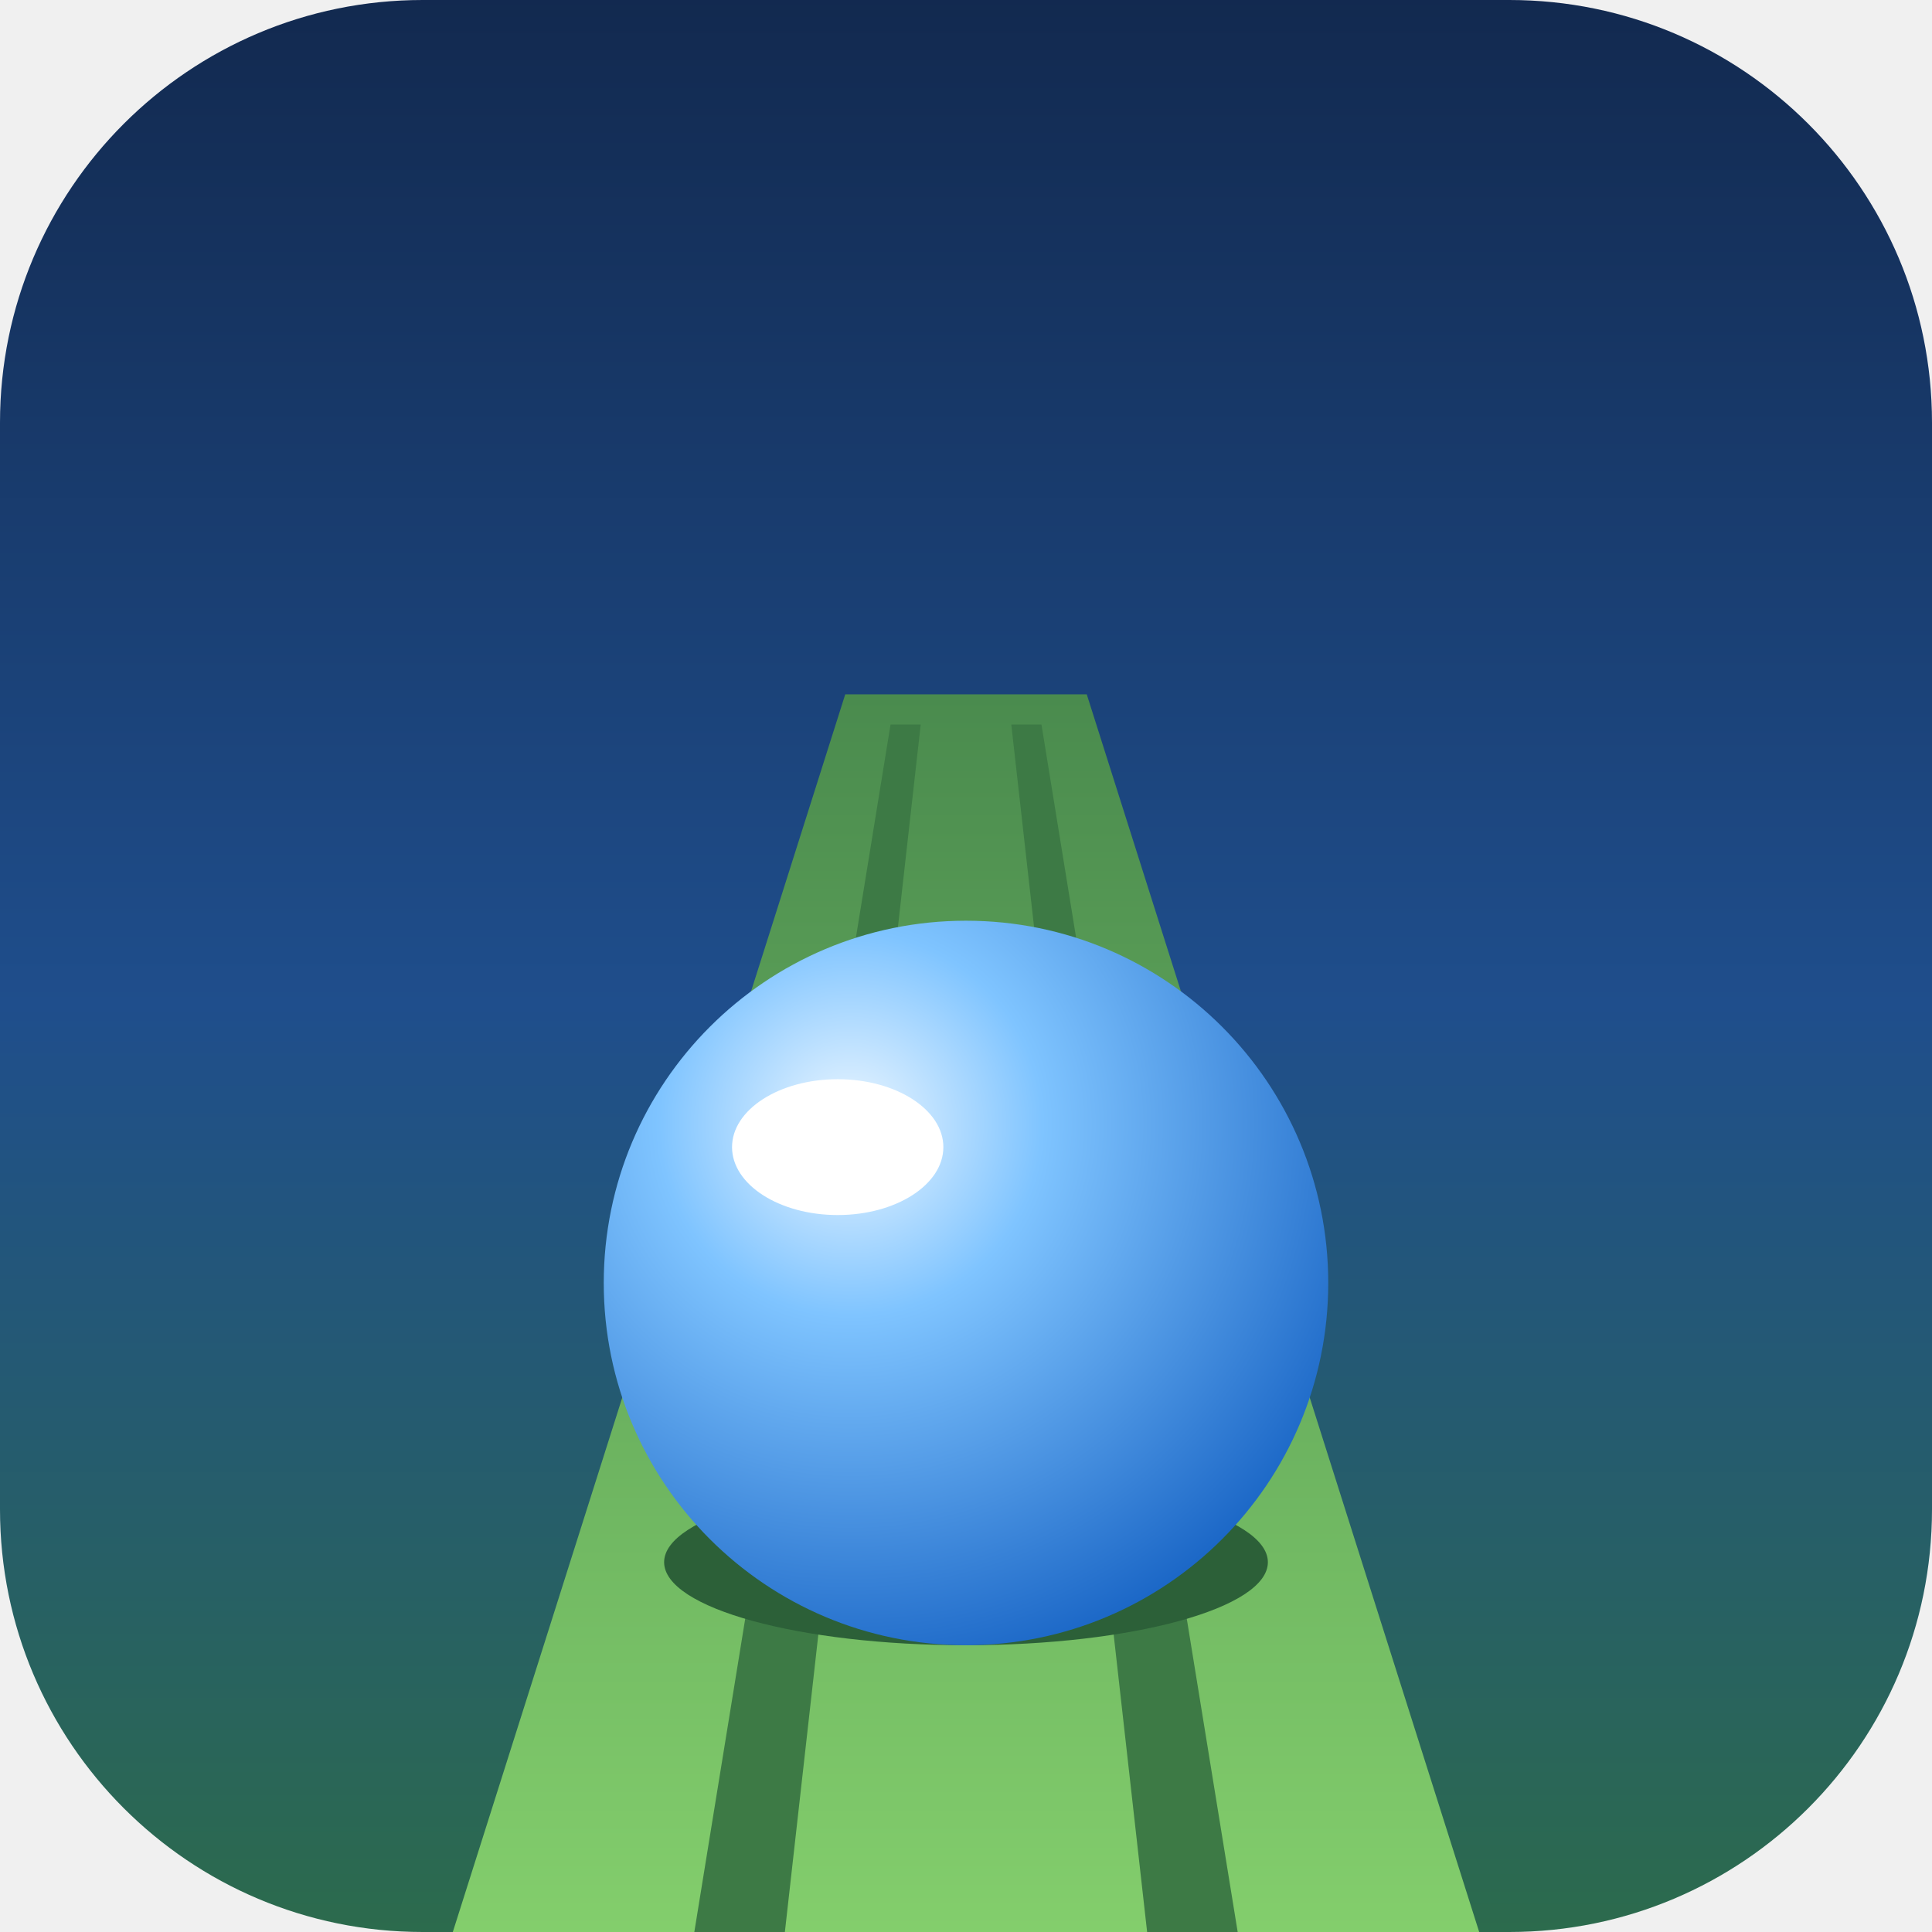
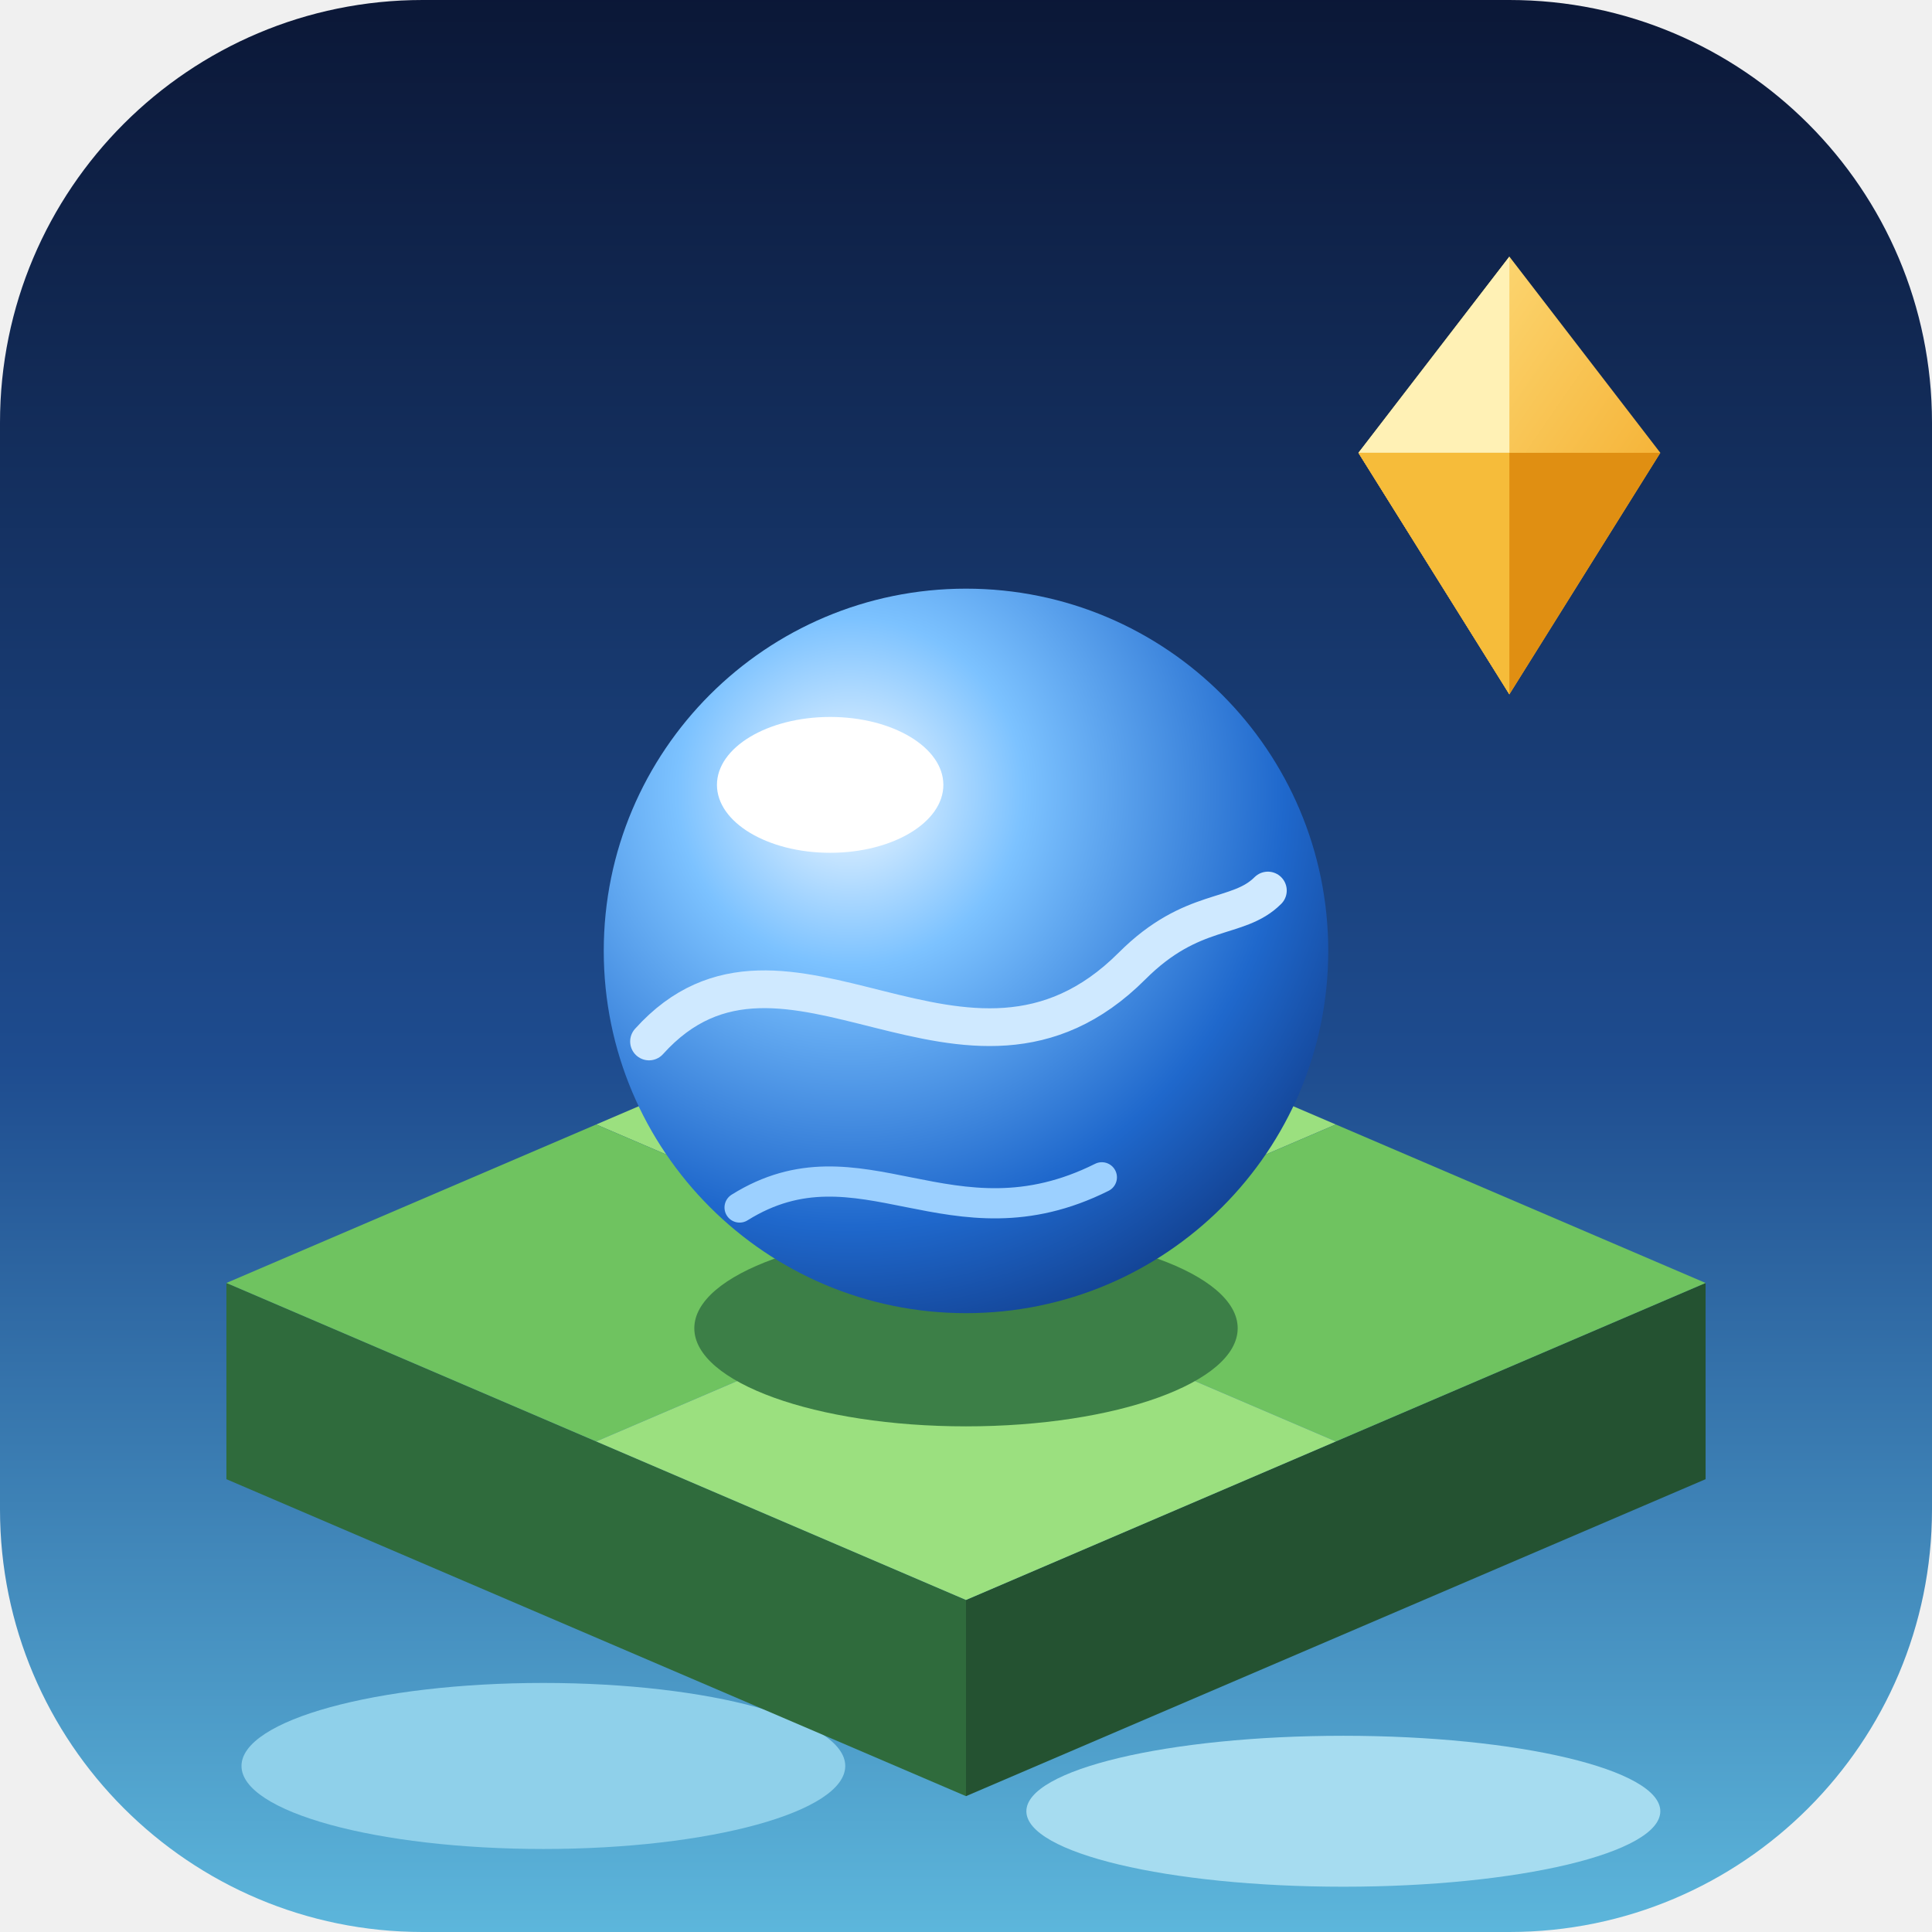
<svg xmlns="http://www.w3.org/2000/svg" viewBox="0 0 256 256" width="256" height="256">
  <defs>
    <linearGradient id="sky" x1="0" y1="0" x2="0" y2="1">
-       <stop offset="0" stop-color="#12294F" />
-       <stop offset="0.52" stop-color="#1F4E8C" />
-       <stop offset="1" stop-color="#2C6B4C" />
+       <stop offset="0" stop-color="#0B1736" />
+       <stop offset="0.55" stop-color="#1E4C8F" />
+       <stop offset="1" stop-color="#5DB7DC" />
    </linearGradient>
-     <linearGradient id="track" x1="0" y1="0" x2="0" y2="1">
-       <stop offset="0" stop-color="#4A8B4E" />
-       <stop offset="1" stop-color="#83CE6C" />
+     <radialGradient id="ball" cx="0.34" cy="0.28" r="0.8">
+       <stop offset="0" stop-color="#F2F9FF" />
+       <stop offset="0.3" stop-color="#7CC2FF" />
+       <stop offset="0.75" stop-color="#1F68CC" />
+       <stop offset="1" stop-color="#123F8E" />
+     </radialGradient>
+     <linearGradient id="gem" x1="0" y1="0" x2="1" y2="1">
+       <stop offset="0" stop-color="#FFE58A" />
+       <stop offset="1" stop-color="#F2A21B" />
    </linearGradient>
-     <radialGradient id="ball" cx="0.34" cy="0.28" r="0.78">
-       <stop offset="0" stop-color="#EDF7FF" />
-       <stop offset="0.34" stop-color="#7FC4FF" />
-       <stop offset="1" stop-color="#1A66C6" />
-     </radialGradient>
  </defs>
  <rect width="256" height="256" rx="56" fill="url(#sky)" />
-   <path d="M112 92 L144 92 L196 256 L60 256 Z" fill="url(#track)" />
-   <path d="M118 96 L122 96 L104 256 L92 256 Z" fill="#3D7A45" />
-   <path d="M134 96 L138 96 L164 256 L152 256 Z" fill="#3D7A45" />
-   <ellipse cx="128" cy="207" rx="40" ry="11" fill="#2C6038" />
-   <circle cx="128" cy="170" r="48" fill="url(#ball)" />
-   <ellipse cx="111" cy="152" rx="14" ry="9" fill="#FFFFFF" />
+   <ellipse cx="72" cy="234" rx="40" ry="11" fill="#8FD0EA" />
+   <ellipse cx="178" cy="240" rx="42" ry="10" fill="#A6DCF0" />
+   <path d="M30 170 L128 212 L128 238 L30 196 Z" fill="#2F6B3C" />
+   <path d="M128 212 L226 170 L226 196 L128 238 Z" fill="#245231" />
+   <path d="M128 128 L177 149 L128 170 L79 149 Z" fill="#9BE07F" />
+   <path d="M177 149 L226 170 L177 191 L128 170 Z" fill="#6FC360" />
+   <path d="M79 149 L128 170 L79 191 L30 170 Z" fill="#6FC360" />
+   <path d="M128 170 L177 191 L128 212 L79 191 Z" fill="#9BE07F" />
+   <ellipse cx="128" cy="176" rx="36" ry="13" fill="#3C7F47" />
+   <circle cx="128" cy="126" r="48" fill="url(#ball)" />
+   <path d="M86 138 C104 118 128 150 150 128 C158 120 164 122 168 118" fill="none" stroke="#CFE9FF" stroke-width="5" stroke-linecap="round" />
+   <path d="M98 160 C114 150 126 166 146 156" fill="none" stroke="#9CD0FF" stroke-width="4" stroke-linecap="round" />
+   <ellipse cx="110" cy="104" rx="15" ry="9" fill="#FFFFFF" />
+   <path d="M200 34 L220 60 L200 92 L180 60 Z" fill="url(#gem)" />
+   <path d="M200 34 L200 92 L180 60 Z" fill="#FFF1B5" />
+   <path d="M180 60 L220 60 L200 92 Z" fill="#E08F12" />
+   <path d="M180 60 L200 60 L200 92 Z" fill="#F6BC3A" />
</svg>
